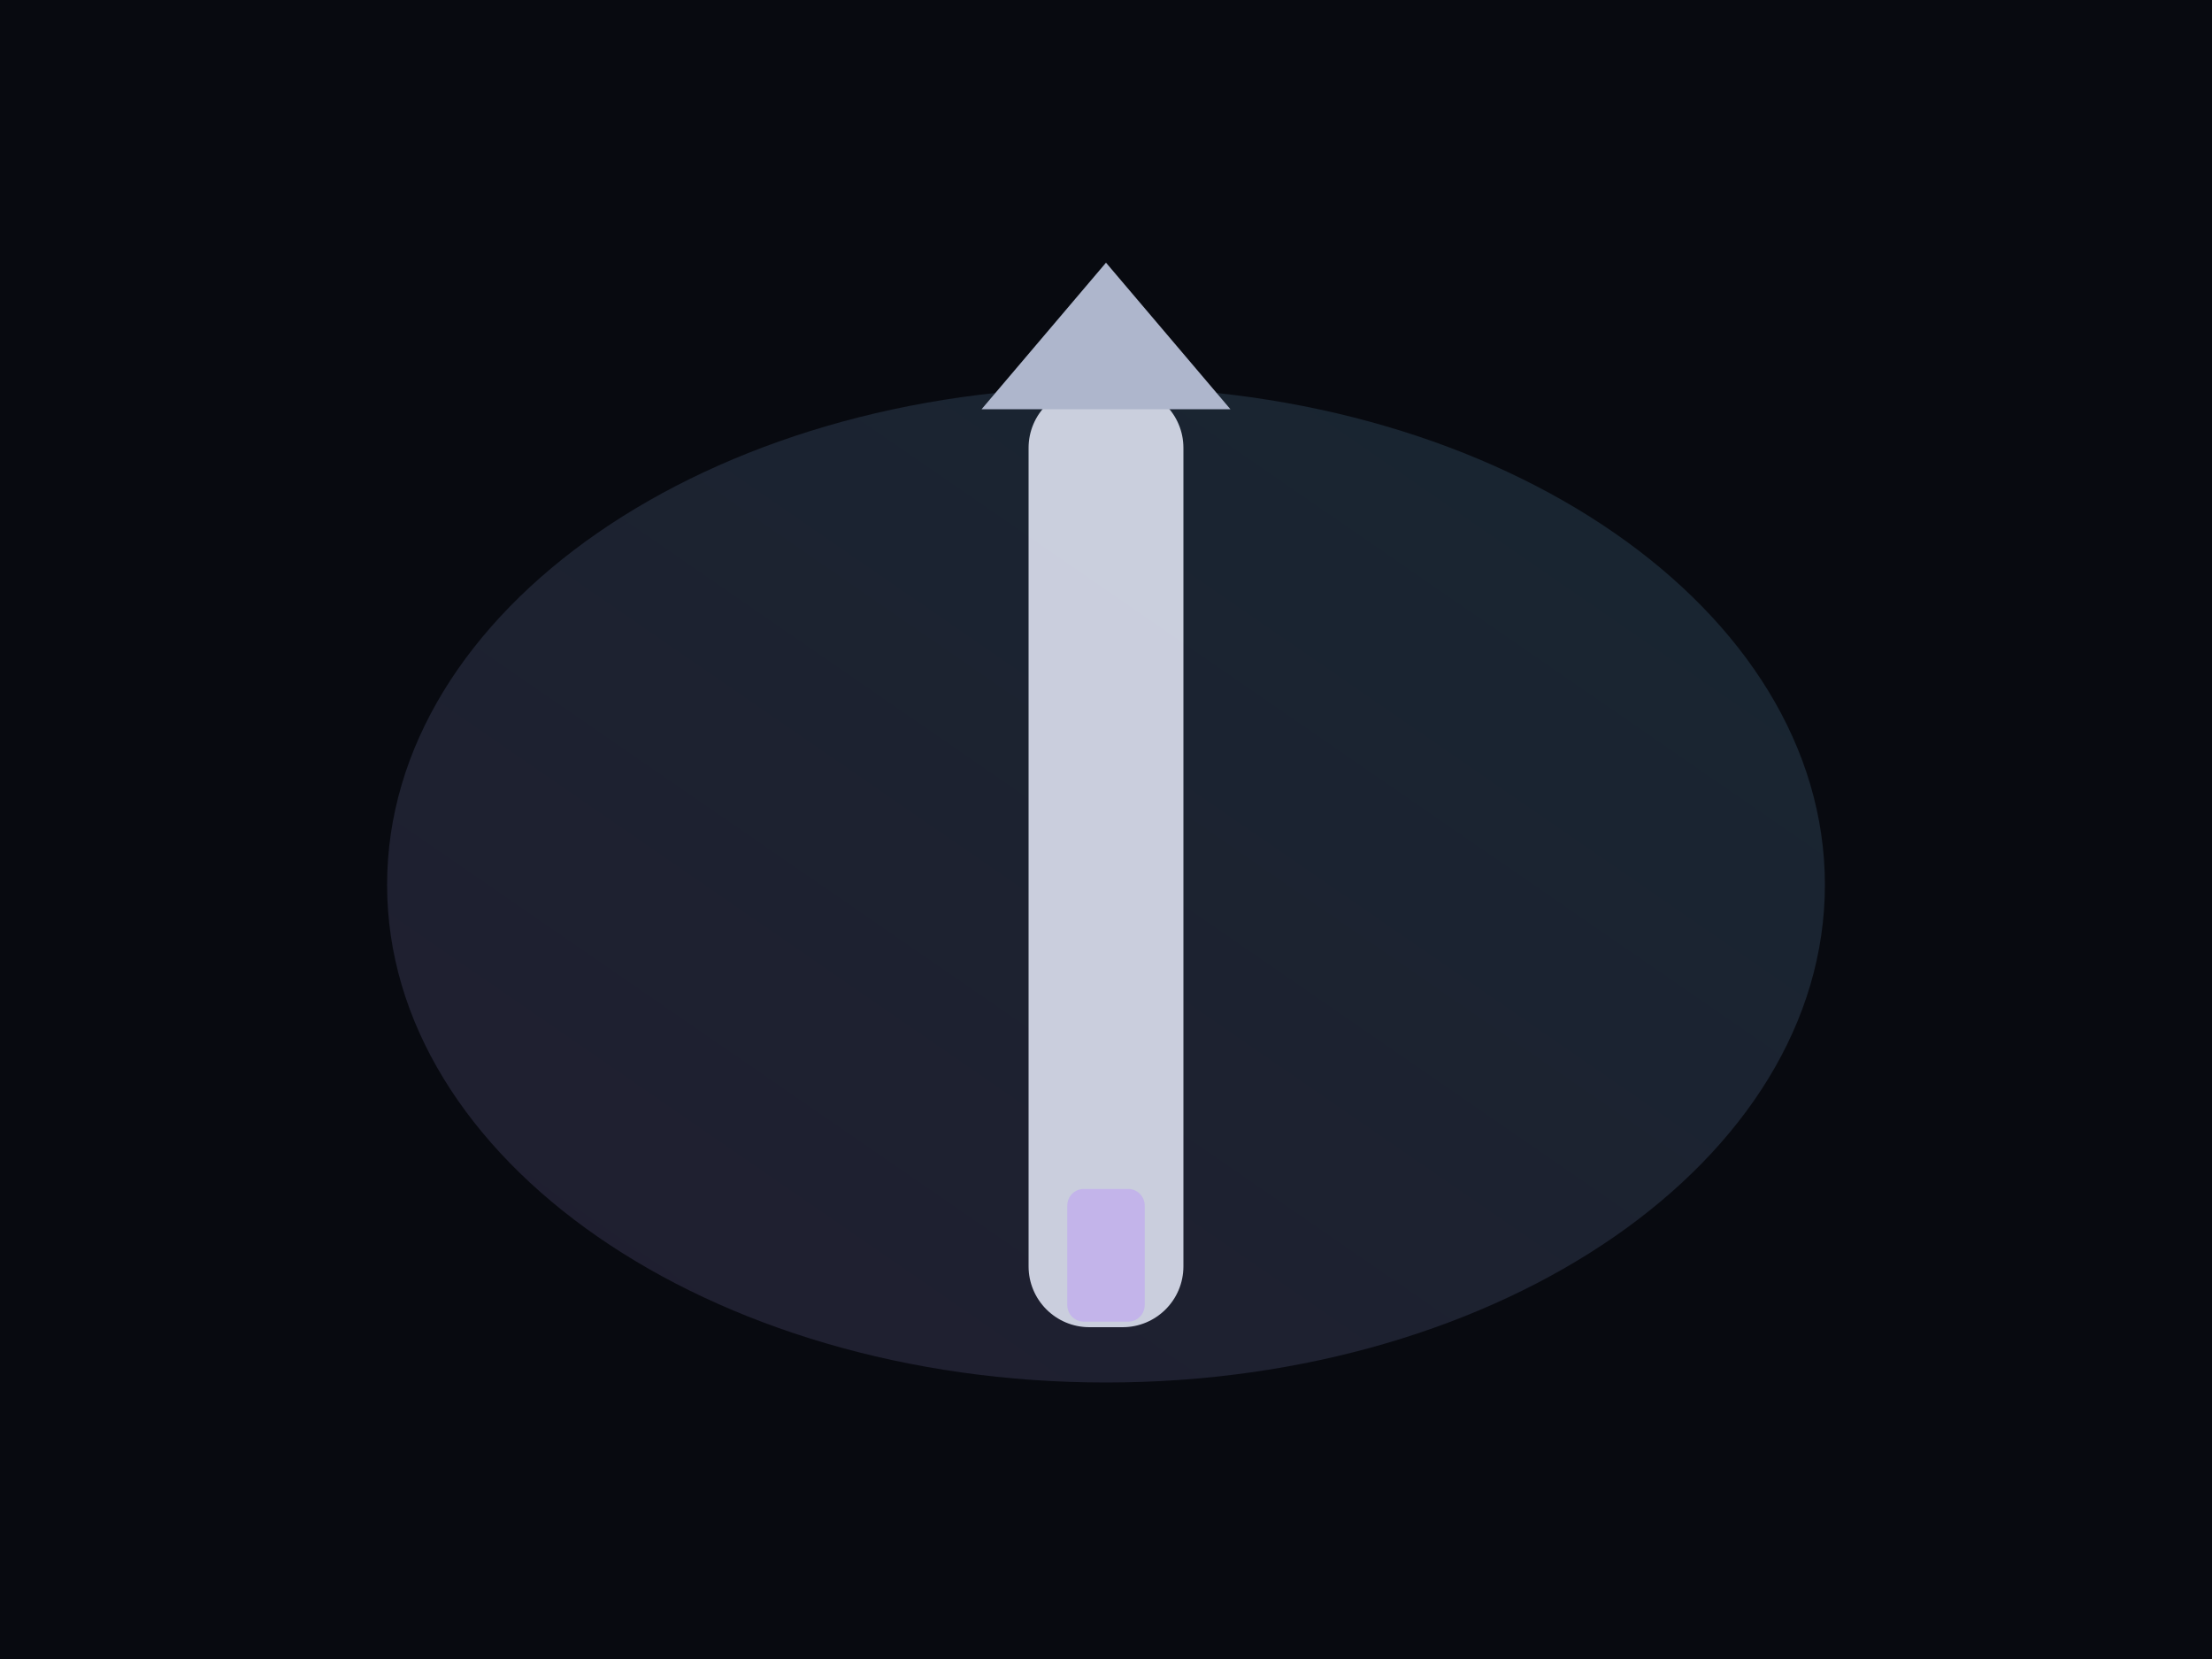
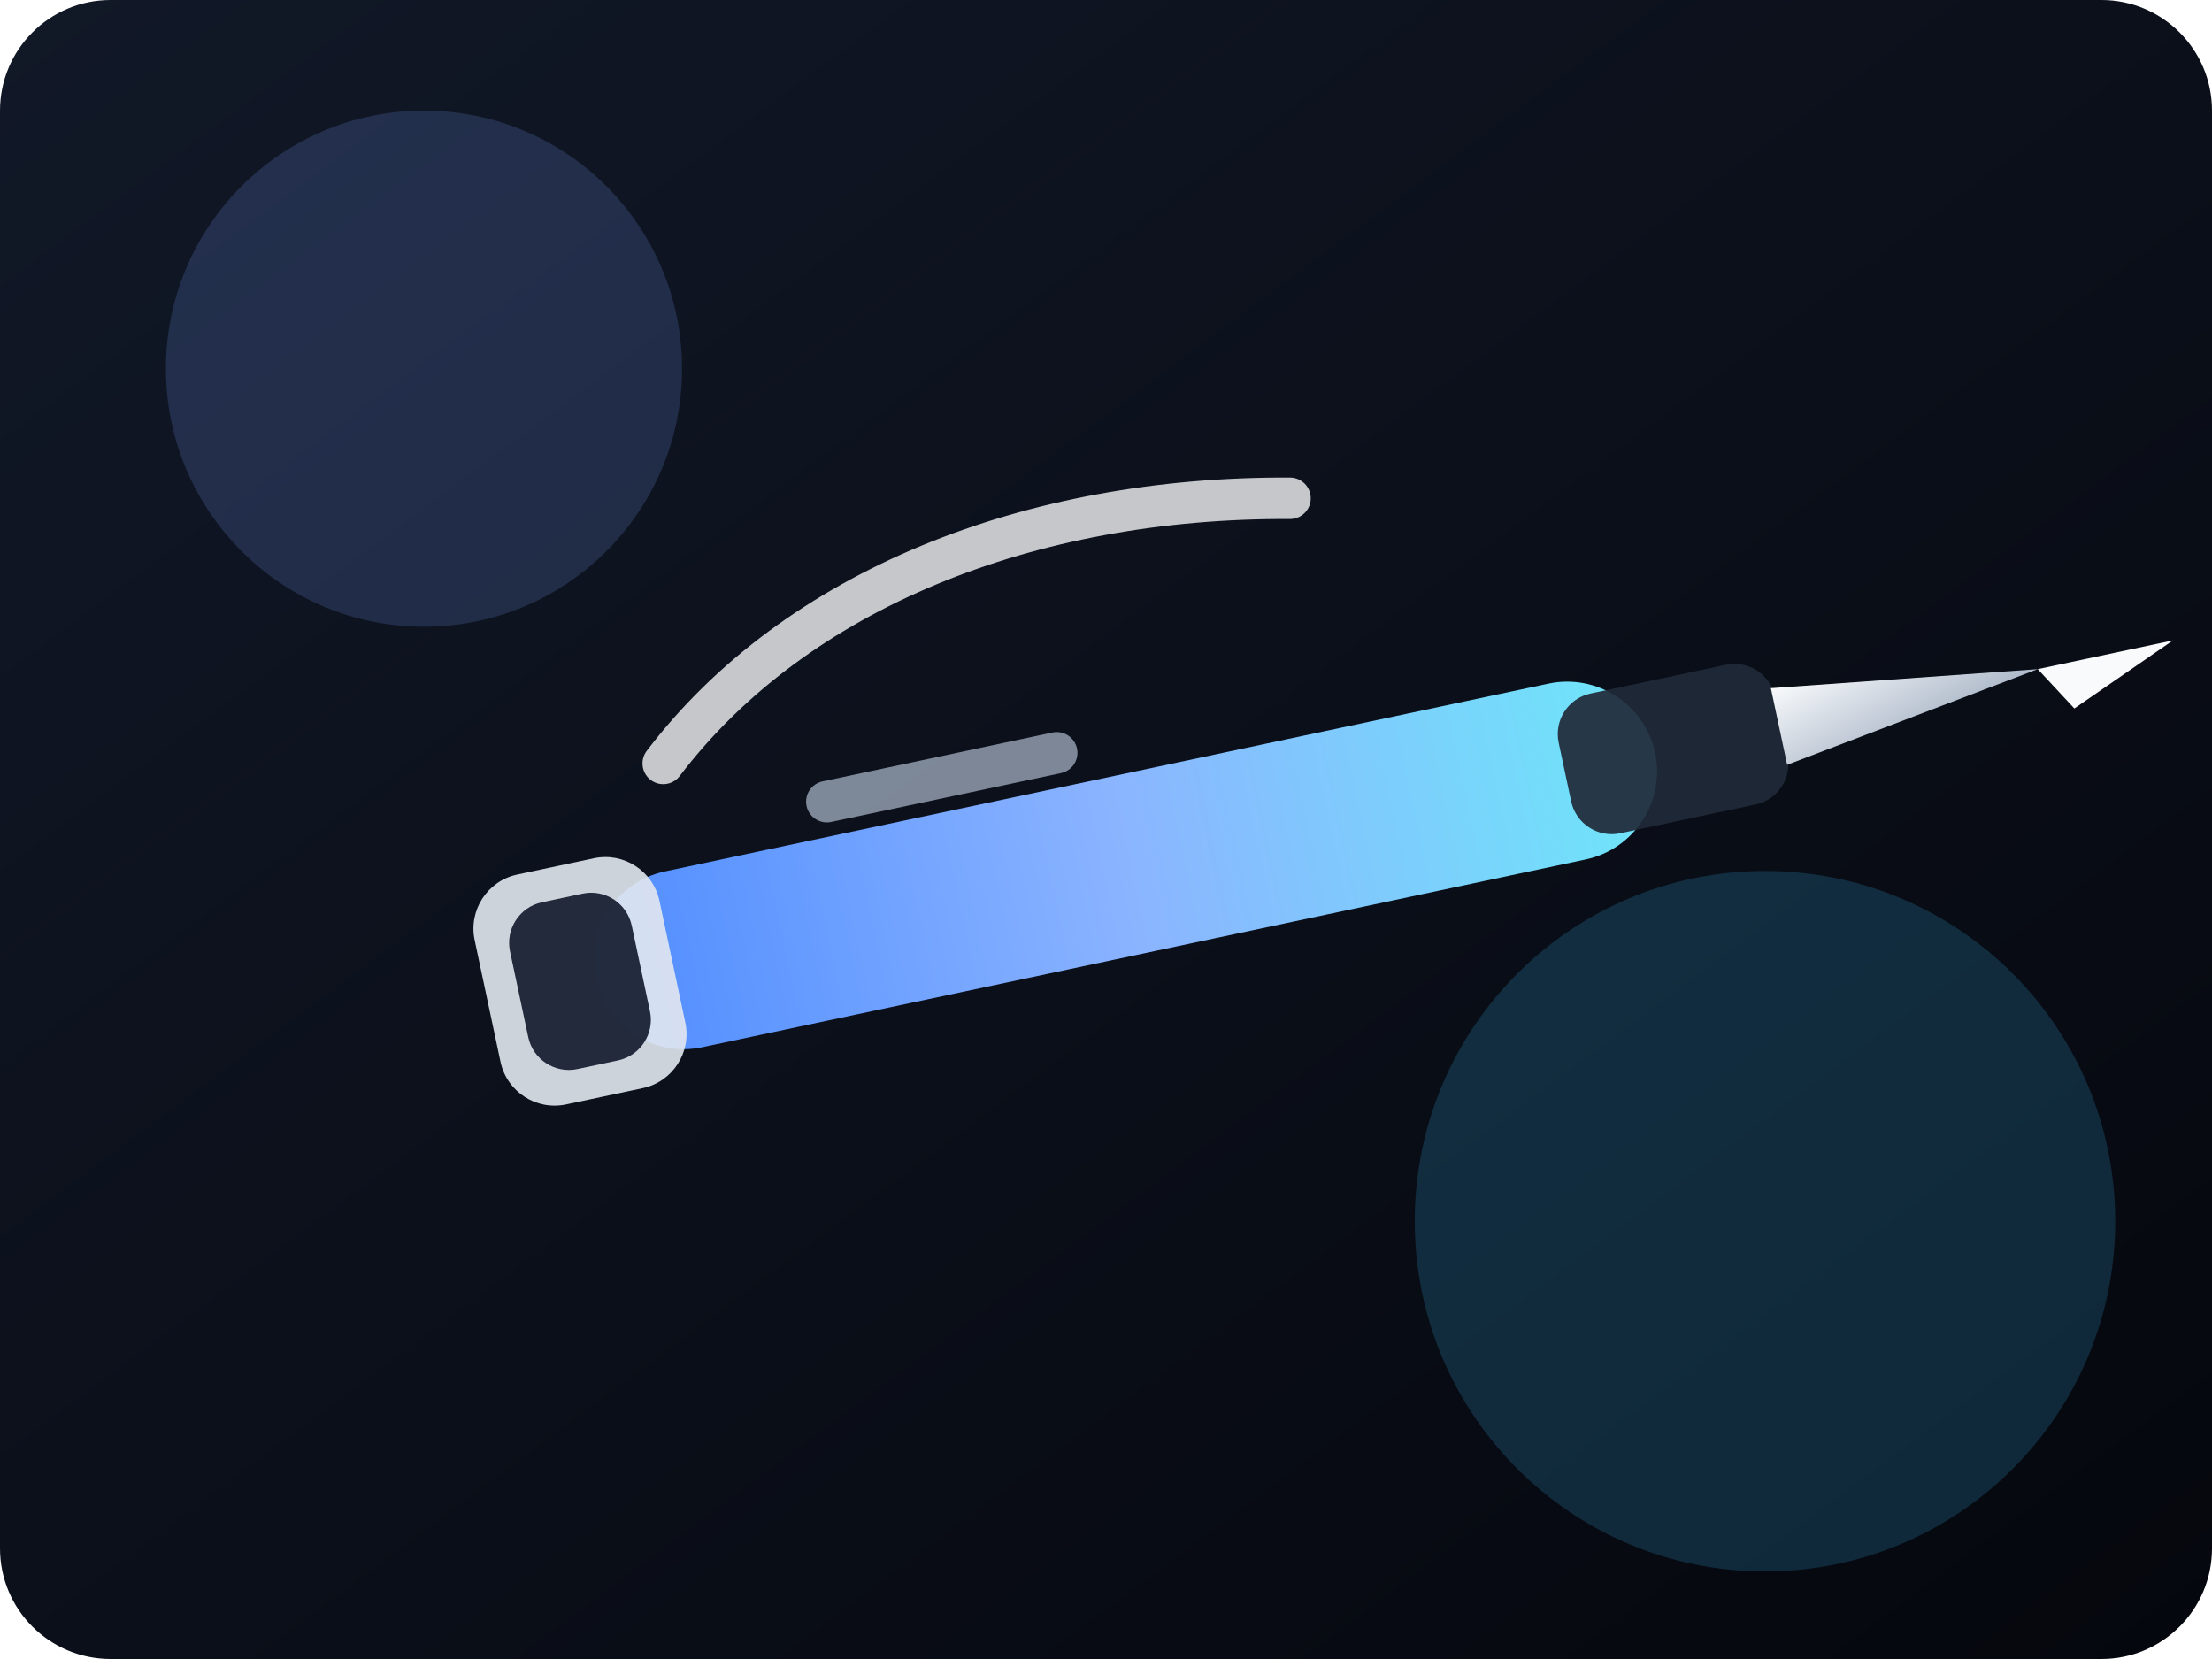
- <svg xmlns="http://www.w3.org/2000/svg" viewBox="0 0 800 600" width="800" height="600">
+ <svg xmlns="http://www.w3.org/2000/svg" viewBox="0 0 960 720" role="img" aria-labelledby="title desc">
  <defs>
-     <linearGradient id="b" x1="100%" y1="0%" x2="0%" y2="100%">
-       <stop offset="0%" stop-color="#7ad7ff" />
-       <stop offset="100%" stop-color="#bb9af7" />
+     <linearGradient id="bg" x1="0%" y1="0%" x2="100%" y2="100%">
+       <stop offset="0%" stop-color="#111827" />
+       <stop offset="100%" stop-color="#05070d" />
+     </linearGradient>
+     <linearGradient id="barrel" x1="0%" y1="0%" x2="100%" y2="0%">
+       <stop offset="0%" stop-color="#4f8cff" />
+       <stop offset="50%" stop-color="#8bb4ff" />
+       <stop offset="100%" stop-color="#6ee7f9" />
+     </linearGradient>
+     <linearGradient id="metal" x1="0%" y1="0%" x2="100%" y2="100%">
+       <stop offset="0%" stop-color="#f8fafc" />
+       <stop offset="100%" stop-color="#94a3b8" />
    </linearGradient>
  </defs>
-   <rect width="800" height="600" fill="#080a10" />
-   <ellipse cx="400" cy="320" rx="260" ry="180" fill="url(#b)" opacity="0.14" />
-   <g>
-     <rect x="372" y="140" width="56" height="340" rx="22" fill="#dde1ef" opacity="0.9" />
-     <path d="M400 95 L355 148 H445 Z" fill="#aeb6cc" />
-     <rect x="386" y="430" width="28" height="48" rx="6" fill="#bb9af7" opacity="0.5" />
+   <rect width="960" height="720" rx="48" fill="url(#bg)" />
+   <g opacity="0.18">
+     <circle cx="184" cy="160" r="112" fill="#7aa2ff" />
+     <circle cx="766" cy="530" r="152" fill="#38bdf8" />
+   </g>
+   <g transform="translate(120 110) rotate(-12 360 250)">
+     <rect x="130" y="228" width="470" height="78" rx="39" fill="url(#barrel)" />
+     <rect x="235" y="204" width="120" height="18" rx="9" fill="#dbeafe" opacity="0.55" />
+     <rect x="560" y="236" width="96" height="62" rx="18" fill="#1f2937" opacity="0.92" />
+     <path d="M655 250 L770 266 L655 284 Z" fill="url(#metal)" />
+     <path d="M770 266 L830 266 L782 286 Z" fill="#f8fafc" />
+     <rect x="82" y="216" width="82" height="102" rx="24" fill="#e2e8f0" opacity="0.9" />
+     <rect x="96" y="230" width="54" height="74" rx="18" fill="#0f172a" opacity="0.9" />
+     <path d="M178 182 C250 120 358 102 468 126" fill="none" stroke="#f8fafc" stroke-width="18" stroke-linecap="round" opacity="0.78" />
  </g>
</svg>
